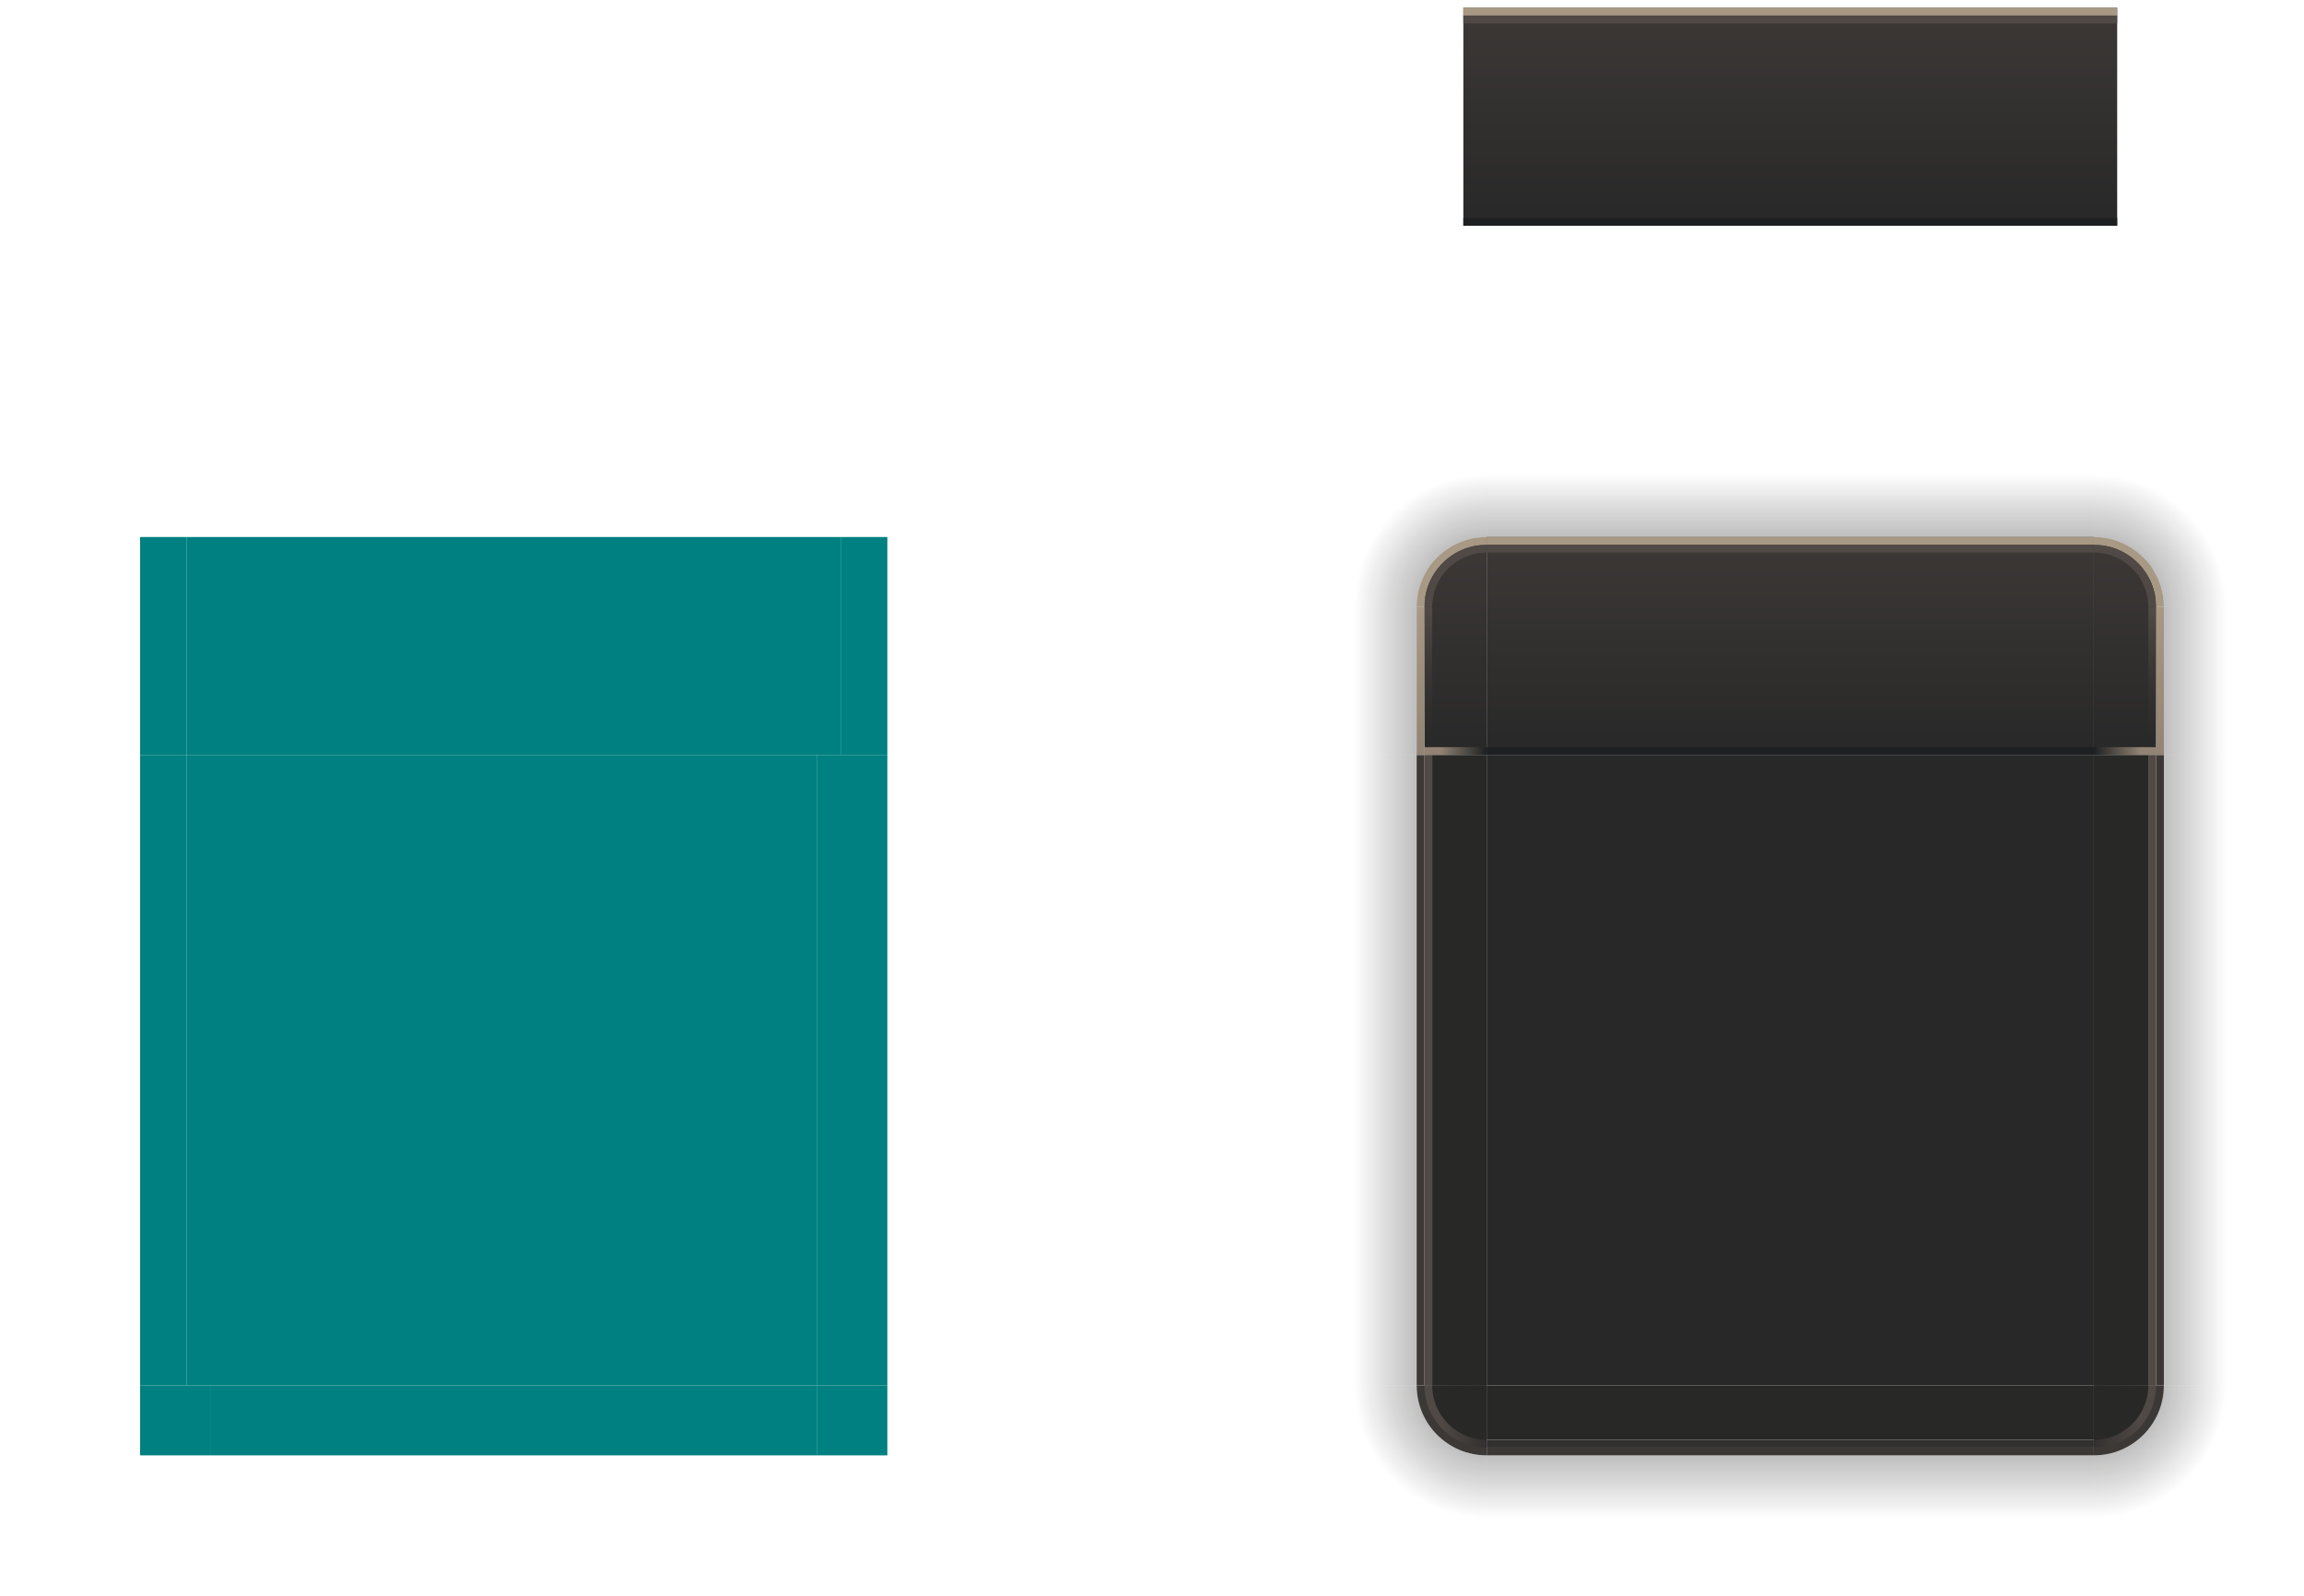
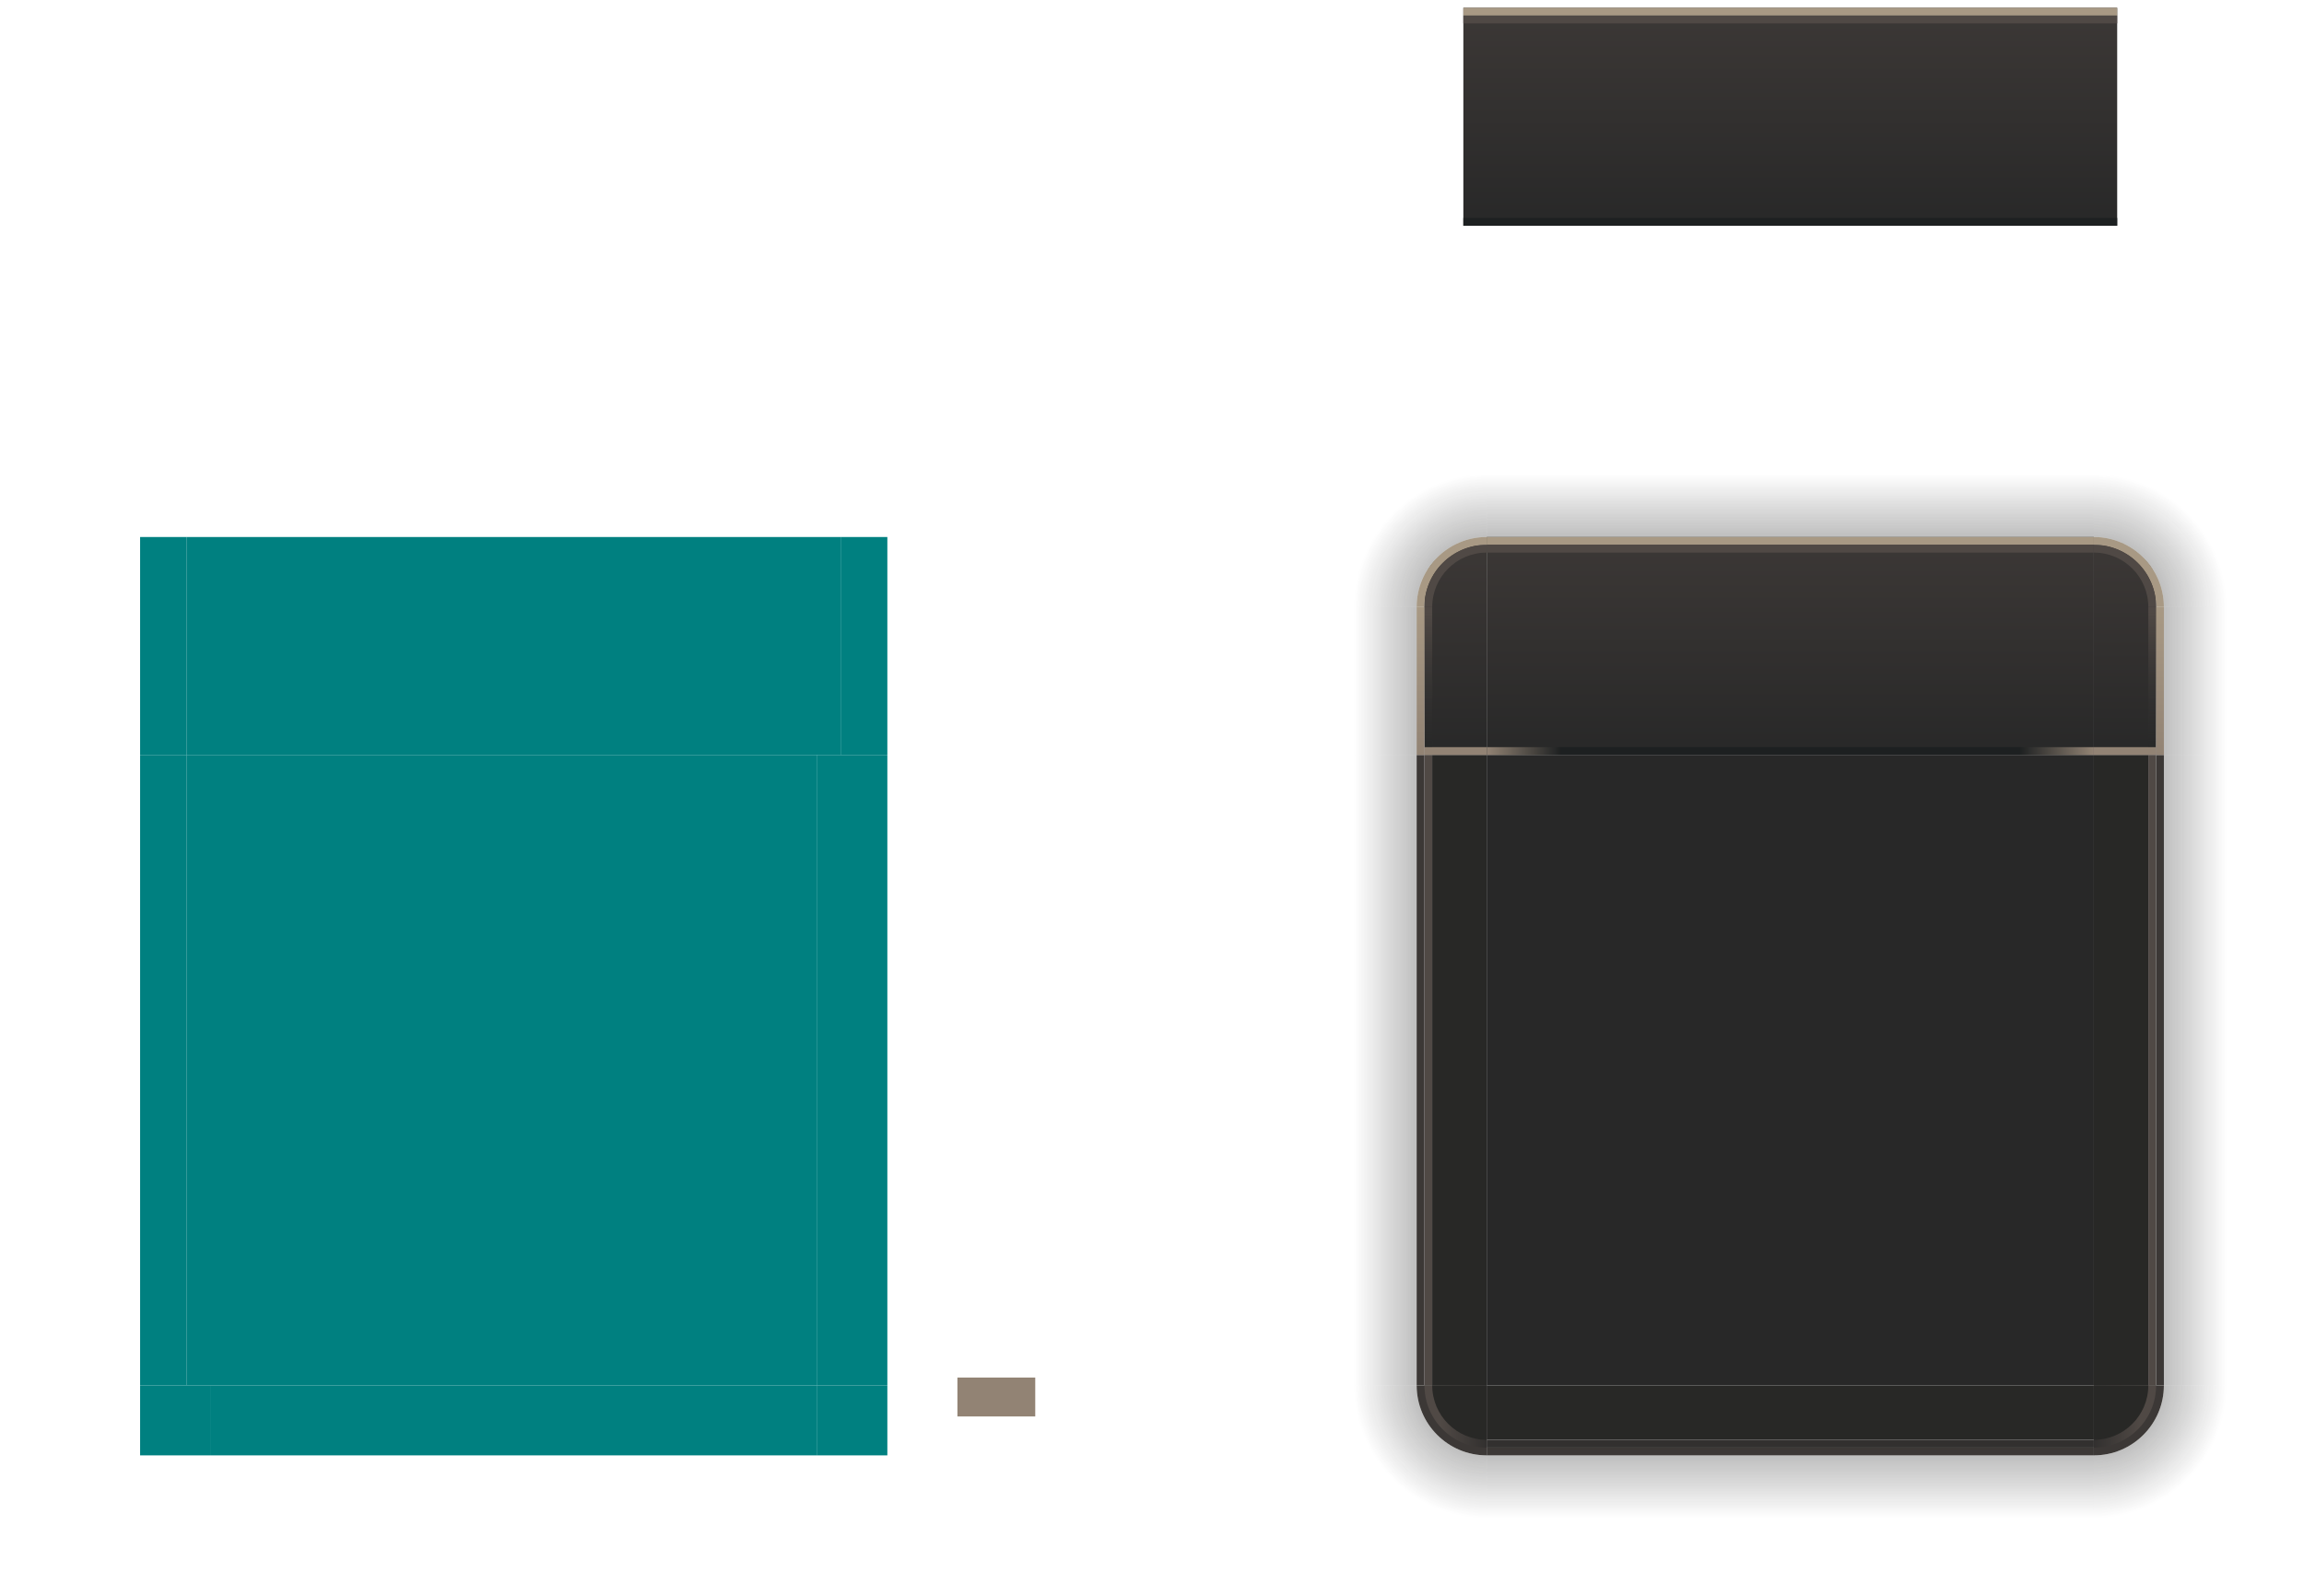
<svg xmlns="http://www.w3.org/2000/svg" xmlns:xlink="http://www.w3.org/1999/xlink" width="296" height="205" viewBox="0 0 296 205" version="1.1" id="svg8">
  <defs id="defs2">
+     <linearGradient id="linearGradient1">
+       <stop style="stop-color:#928374;stop-opacity:1;" offset="0" id="stop4" />
+       <stop style="stop-color:#1d2021;stop-opacity:1;" offset="0.245" id="stop3" />
+     </linearGradient>
    <linearGradient id="linearGradient48">
      <stop style="stop-color:#32302f;stop-opacity:1;" offset="0" id="stop49" />
      <stop style="stop-color:#504945;stop-opacity:1;" offset="0.748" id="stop48" />
    </linearGradient>
    <linearGradient id="linearGradient47">
      <stop style="stop-color:#282826;stop-opacity:0.751;" offset="0" id="stop46" />
      <stop style="stop-color:#000000;stop-opacity:0;" offset="0.899" id="stop47" />
    </linearGradient>
    <linearGradient id="linearGradient45">
      <stop style="stop-color:#282828;stop-opacity:0.753;" offset="0.014" id="stop44" />
      <stop style="stop-color:#000000;stop-opacity:0;" offset="0.899" id="stop45" />
    </linearGradient>
    <linearGradient id="linearGradient42">
      <stop style="stop-color:#282826;stop-opacity:1;" offset="0" id="stop42" />
      <stop style="stop-color:#282826;stop-opacity:0;" offset="1" id="stop43" />
    </linearGradient>
    <linearGradient id="linearGradient35">
      <stop style="stop-color:#282828;stop-opacity:1;" offset="0" id="stop33" />
      <stop style="stop-color:#3c3836;stop-opacity:1;" offset="1" id="stop34" />
    </linearGradient>
    <linearGradient id="linearGradient28">
      <stop style="stop-color:#a89984;stop-opacity:1;" offset="0" id="stop28" />
      <stop style="stop-color:#928374;stop-opacity:1;" offset="1" id="stop29" />
    </linearGradient>
-     <linearGradient id="linearGradient26">
-       <stop style="stop-color:#928374;stop-opacity:1;" offset="0.25" id="stop26" />
-       <stop style="stop-color:#1d2021;stop-opacity:1;" offset="1" id="stop27" />
-     </linearGradient>
    <linearGradient id="linearGradient16">
      <stop style="stop-color:#504945;stop-opacity:1;" offset="0" id="stop16" />
      <stop style="stop-color:#1d2021;stop-opacity:0;" offset="1" id="stop17" />
    </linearGradient>
    <linearGradient id="linearGradient13">
      <stop style="stop-color:#282828;stop-opacity:1;" offset="0" id="stop12" />
      <stop style="stop-color:#3c3836;stop-opacity:1;" offset="1" id="stop13" />
    </linearGradient>
    <linearGradient id="linearGradient11">
      <stop style="stop-color:#282828;stop-opacity:1;" offset="0" id="stop10" />
      <stop style="stop-color:#3c3836;stop-opacity:1;" offset="1" id="stop11" />
    </linearGradient>
    <linearGradient xlink:href="#linearGradient11" id="linearGradient5760" x1="30" y1="952.52" x2="30" y2="924.52" gradientUnits="userSpaceOnUse" gradientTransform="translate(45,-8.000075)" />
    <linearGradient xlink:href="#linearGradient13" id="linearGradient5770" x1="138" y1="949.52" x2="138" y2="921.52" gradientUnits="userSpaceOnUse" gradientTransform="translate(0,4.6810971e-4)" />
    <linearGradient xlink:href="#linearGradient3" id="linearGradient34" gradientUnits="userSpaceOnUse" gradientTransform="translate(-154.8743,1086.281)" x1="118" y1="45" x2="118" y2="13" />
    <linearGradient id="linearGradient3">
      <stop style="stop-color:#282828;stop-opacity:1;" offset="0" id="stop1" />
      <stop style="stop-color:#3c3836;stop-opacity:1;" offset="1" id="stop2" />
    </linearGradient>
    <linearGradient xlink:href="#linearGradient35" id="linearGradient9" gradientUnits="userSpaceOnUse" gradientTransform="translate(45,-8.000075)" x1="30" y1="952.52" x2="30" y2="924.52" />
    <linearGradient xlink:href="#linearGradient16" id="linearGradient17" x1="141" y1="923.52" x2="141" y2="956.52" gradientUnits="userSpaceOnUse" gradientTransform="matrix(1.052636,0,0,0.6666675,-7.369098,315.506)" />
-     <linearGradient xlink:href="#linearGradient26" id="linearGradient27" x1="141" y1="948.52" x2="136" y2="948.52" gradientUnits="userSpaceOnUse" gradientTransform="matrix(1.6,0,0,1,-84.6,0)" />
    <linearGradient xlink:href="#linearGradient28" id="linearGradient29" x1="141" y1="929.52" x2="141" y2="949.52" gradientUnits="userSpaceOnUse" gradientTransform="matrix(1,0,0,0.9500013,0,47.47479)" />
    <linearGradient xlink:href="#linearGradient45" id="linearGradient32" x1="159.6" y1="925.52" x2="171" y2="925.52" gradientUnits="userSpaceOnUse" gradientTransform="matrix(1.666667,0,0,1,-133,5.000495)" />
    <radialGradient xlink:href="#linearGradient47" id="radialGradient43" cx="156" cy="925.52" fx="156" fy="925.52" r="9.5" gradientUnits="userSpaceOnUse" gradientTransform="matrix(2,-5.7688021e-6,5.7688039e-6,2.000001,-156.0053,-925.5193)" />
    <radialGradient xlink:href="#linearGradient42" id="radialGradient43-0" cx="156" cy="925.52" fx="156" fy="925.52" r="9.5" gradientUnits="userSpaceOnUse" gradientTransform="matrix(2,-5.7688021e-6,5.7688039e-6,2.000001,-156.0053,-925.5193)" />
    <linearGradient xlink:href="#linearGradient48" id="linearGradient49" x1="122.857" y1="1046.805" x2="129.714" y2="1046.805" gradientUnits="userSpaceOnUse" />
+     <linearGradient xlink:href="#linearGradient1" id="linearGradient4" x1="75" y1="944.02" x2="117" y2="944.02" gradientUnits="userSpaceOnUse" spreadMethod="reflect" />
  </defs>
  <g id="layer1" transform="translate(113,-847.5196)">
    <rect style="opacity:1;fill:#282828;fill-opacity:1;stroke:none;stroke-width:1.23;stroke-linecap:butt;stroke-miterlimit:4;stroke-dasharray:none;stroke-opacity:1" id="decoration-center" width="78" height="81" x="78" y="944.52" />
    <g id="decoration-right" transform="matrix(1,0,0,0.9641377,24,22.30297)">
      <rect y="956.52" x="139" height="84.013" width="1" id="rect1500" style="opacity:1;fill:#504945;fill-opacity:1;stroke:none;stroke-width:1.3;stroke-linecap:butt;stroke-miterlimit:4;stroke-dasharray:none;stroke-opacity:1" />
      <rect y="956.52" x="140" height="84.013" width="1" id="rect1504" style="opacity:1;fill:#3c3836;fill-opacity:1;stroke:none;stroke-width:1.3;stroke-linecap:butt;stroke-miterlimit:4;stroke-dasharray:none;stroke-opacity:1" />
      <rect y="956.52" x="132" height="84.013" width="7" id="rect1514" style="opacity:1;fill:#282826;fill-opacity:1;stroke:none;stroke-width:1.986;stroke-linecap:butt;stroke-miterlimit:4;stroke-dasharray:none;stroke-opacity:1" />
      <use x="0" y="0" xlink:href="#rect31" id="use47" transform="matrix(1,0,0,4.421731,-1,-3157.99)" />
    </g>
    <g id="decoration-bottomright" transform="matrix(1.166667,0,0,1.166664,12.66667,-191.7503)">
-       <path style="fill:#3c3836;stroke-width:2.229;fill-opacity:1" id="rect33" width="7.714" height="7.714" x="122.857" y="1043.377" d="m 122.857,1043.377 h 7.714 v 0 a 7.714,7.714 135 0 1 -7.714,7.714 z" transform="translate(1.7142857e-6,-3.4285784e-5)" />
+       <path style="fill:#3c3836;fill-opacity:1;stroke-width:2.229" id="rect33" width="7.714" height="7.714" x="122.857" y="1043.377" d="m 122.857,1043.377 h 7.714 v 0 a 7.714,7.714 135 0 1 -7.714,7.714 z" transform="translate(1.7142857e-6,-3.4285784e-5)" />
      <path style="fill:url(#linearGradient49);stroke-width:1.981" id="rect32" width="6.857" height="6.857" x="122.857" y="1043.377" transform="translate(1.7142857e-6,-3.4285784e-5)" d="m 122.857,1043.377 h 6.857 v 0 a 6.857,6.857 135 0 1 -6.857,6.857 h 0 z" />
      <path style="fill:#282826;fill-opacity:1;stroke-width:2.229" id="rect35" width="7.714" height="7.714" x="122.857" y="1043.377" transform="matrix(0.777777,0,0,0.7777776,27.30169,231.8617)" d="m 122.857,1043.377 h 7.714 v 0 a 7.714,7.714 135 0 1 -7.714,7.714 z" />
      <use x="0" y="0" xlink:href="#path42" id="use43-1" transform="matrix(0.8571428,0,0,-0.8571449,8.857141,1840.967)" />
    </g>
    <rect style="fill:url(#linearGradient34);fill-opacity:1;stroke:none;stroke-width:2;stroke-miterlimit:4;stroke-dasharray:none;stroke-opacity:1" id="rect34" width="32" height="32" x="-36.874" y="1099.281" />
    <g id="decoration-top" transform="matrix(0.9285714,0,0,1,8.357145,0)">
      <rect style="fill:url(#linearGradient5760);fill-opacity:1;stroke:none;stroke-width:1.3;stroke-linecap:butt;stroke-miterlimit:4;stroke-dasharray:none;stroke-opacity:1" id="rect5752" width="84" height="28" x="75" y="916.52" />
-       <rect y="943.52" x="75" height="1" width="84" id="rect5740" style="fill:#1d2021;fill-opacity:1;stroke:none;stroke-width:1.3;stroke-linecap:butt;stroke-miterlimit:4;stroke-dasharray:none;stroke-opacity:1" />
+       <rect y="943.52" x="75" height="1" width="84" id="rect5740" style="fill:url(#linearGradient4);fill-opacity:1;stroke:none;stroke-width:1.3;stroke-linecap:butt;stroke-miterlimit:4;stroke-dasharray:none;stroke-opacity:1" />
      <rect y="916.52" x="75" height="1" width="84" id="rect5744" style="fill:#a89984;fill-opacity:1;stroke:none;stroke-width:1.3;stroke-linecap:butt;stroke-miterlimit:4;stroke-dasharray:none;stroke-opacity:1" />
      <rect y="917.52" x="75" height="1" width="84" id="rect5744-2" style="fill:#504945;fill-opacity:1;stroke:none;stroke-width:1.3;stroke-linecap:butt;stroke-miterlimit:4;stroke-dasharray:none;stroke-opacity:1" />
      <use x="0" y="0" xlink:href="#rect31" id="use48" transform="matrix(0,-1,4.421056,0,-4038.881,1058.52)" />
    </g>
    <g id="decoration-topright" transform="translate(23,-5.000495)">
      <path style="opacity:1;fill:url(#linearGradient5770);stroke:none;stroke-width:1.3;stroke-linecap:butt;stroke-miterlimit:4;stroke-dasharray:none;stroke-opacity:1" id="rect5785" width="6" height="28" x="136" y="921.52" d="m 136,921.52 h 0.815 A 5.185,5.185 45 0 1 142,926.705 v 22.815 h -6 z" transform="matrix(1.333333,0,0,0.9642856,-48.33325,33.91151)" />
-       <rect y="948.52" x="133" height="1" width="8" id="rect5762" style="opacity:1;fill:url(#linearGradient27);stroke:none;stroke-width:2.6;stroke-linecap:butt;stroke-miterlimit:4;stroke-dasharray:none;stroke-opacity:1" />
+       <rect y="948.52" x="133" height="1" width="8" id="rect5762" style="opacity:1;fill:#928374;stroke:none;stroke-width:2.6;stroke-linecap:butt;stroke-miterlimit:4;stroke-dasharray:none;stroke-opacity:1;fill-opacity:1" />
      <path style="fill:#a89984;fill-opacity:1;stroke-width:2.758" id="rect8" width="9" height="9" x="156" y="916.52" transform="matrix(0.9999894,0,0,1,-22.99825,5.000495)" d="m 156,916.52 h 1e-5 A 9,9 45 0 1 165,925.52 v 0 h -1 a 8,8 45 0 0 -8,-8 z" />
      <rect style="opacity:1;fill:url(#linearGradient17);stroke:none;stroke-width:1.089;stroke-linecap:butt;stroke-miterlimit:4;stroke-dasharray:none;stroke-opacity:1" id="rect1" width="1.053" height="18" x="140" y="930.52" />
      <rect style="opacity:1;fill:url(#linearGradient29);stroke-width:0.975" id="rect26" width="1" height="19" x="141" y="930.52" />
      <path style="fill:#504945;fill-opacity:1;stroke-width:2.6" id="rect9" width="8" height="8" x="156" y="917.52" d="m 156,917.52 h 1e-5 a 8,8 45 0 1 8,8 v 0 h -1 a 7,7 45 0 0 -7,-7 z" transform="translate(-23,5.000495)" />
      <rect style="fill:url(#linearGradient32);fill-opacity:1;stroke-width:3.357;opacity:0.75" id="rect31" width="10" height="19" x="142" y="930.52" />
      <path d="m 156,906.52 v 10 a 9,9 0 0 1 9,9 h 10 a 19,19 0 0 0 -19,-19 z" style="opacity:0.75;fill:url(#radialGradient43);stroke-width:2.6" id="path42" transform="translate(-23,5.000495)" />
    </g>
    <rect style="opacity:1;fill:#008080;fill-opacity:1;stroke:none;stroke-width:1.254;stroke-linecap:butt;stroke-miterlimit:4;stroke-dasharray:none;stroke-opacity:1" id="mask-center" width="81" height="81" x="-89" y="944.52" />
    <g id="mask-right" transform="matrix(1,0,0,1.006211,-68,3.692504)">
      <rect style="opacity:1;fill:#008080;fill-opacity:1;stroke:none;stroke-width:0.417;stroke-linecap:butt;stroke-miterlimit:4;stroke-dasharray:none;stroke-opacity:1" id="rect28818" width="9" height="80.5" x="60" y="935.02" />
      <rect style="opacity:1;fill:none;fill-opacity:1;stroke:none;stroke-width:0.196;stroke-linecap:butt;stroke-miterlimit:4;stroke-dasharray:none;stroke-opacity:1" id="rect28820" width="6" height="80.5" x="69" y="935.02" />
    </g>
    <g id="mask-left" transform="matrix(-1,0,0,1,-95,-10.00001)">
      <rect style="opacity:1;fill:#008080;fill-opacity:1;stroke:none;stroke-width:0.341;stroke-linecap:butt;stroke-miterlimit:4;stroke-dasharray:none;stroke-opacity:1" id="rect28826" width="6" height="81" x="-6" y="954.52" />
      <rect style="opacity:1;fill:none;fill-opacity:1;stroke:none;stroke-width:0.341;stroke-linecap:butt;stroke-miterlimit:4;stroke-dasharray:none;stroke-opacity:1" id="rect28828" width="18" height="81" x="-2e-06" y="954.52" />
    </g>
    <g id="mask-bottom" transform="rotate(90,-41.99999,992.5196)">
      <rect style="opacity:1;fill:#008080;fill-opacity:1;stroke:none;stroke-width:0.41;stroke-linecap:butt;stroke-miterlimit:4;stroke-dasharray:none;stroke-opacity:1" id="rect28832" width="9" height="78" x="-9" y="958.52" />
      <rect style="opacity:1;fill:none;fill-opacity:1;stroke:none;stroke-width:0.193;stroke-linecap:butt;stroke-miterlimit:4;stroke-dasharray:none;stroke-opacity:1" id="rect28834" width="6" height="78" x="1.9073486e-06" y="958.52" />
    </g>
    <g id="mask-bottomright" transform="translate(110,-14.00001)">
      <rect style="opacity:1;fill:none;fill-opacity:1;stroke:none;stroke-width:0.116;stroke-linecap:butt;stroke-miterlimit:4;stroke-dasharray:none;stroke-opacity:1" id="rect29034" width="15" height="15" x="-118" y="1039.52" />
      <rect style="opacity:1;fill:#008080;fill-opacity:1;stroke:none;stroke-width:0.139;stroke-linecap:butt;stroke-miterlimit:4;stroke-dasharray:none;stroke-opacity:1" id="rect29036" width="9" height="9" x="-118" y="1039.52" />
    </g>
    <g id="mask-bottomleft" transform="matrix(-1,0,0,1.043478,-204,-59.32698)" style="stroke-width:0.979">
      <rect style="opacity:1;fill:none;fill-opacity:1;stroke:none;stroke-width:0.091;stroke-linecap:butt;stroke-miterlimit:4;stroke-dasharray:none;stroke-opacity:1" id="rect29042" width="12" height="11.5" x="-115" y="1042.52" />
      <rect style="opacity:1;fill:#008080;fill-opacity:1;stroke:none;stroke-width:0.136;stroke-linecap:butt;stroke-miterlimit:4;stroke-dasharray:none;stroke-opacity:1" id="rect29044" width="9" height="8.625" x="-118" y="1039.645" />
    </g>
    <g id="mask-topright" transform="matrix(1,0,0,-2.833333,110,3898.325)">
      <rect style="opacity:1;fill:none;fill-opacity:1;stroke:none;stroke-width:0.186;stroke-linecap:butt;stroke-miterlimit:4;stroke-dasharray:none;stroke-opacity:1" id="rect29048" width="24" height="16.235" x="-115" y="1042.52" />
      <rect style="opacity:1;fill:#008080;fill-opacity:1;stroke:none;stroke-width:0.119;stroke-linecap:butt;stroke-miterlimit:4;stroke-dasharray:none;stroke-opacity:1" id="rect29050" width="6" height="9.882" x="-115" y="1042.52" />
    </g>
    <g id="mask-topleft" transform="matrix(-1,0,0,-2.833333,-204,3898.325)">
      <rect style="opacity:1;fill:none;fill-opacity:1;stroke:none;stroke-width:0.186;stroke-linecap:butt;stroke-miterlimit:4;stroke-dasharray:none;stroke-opacity:1" id="rect29268" width="24" height="16.235" x="-115" y="1042.52" />
      <rect style="opacity:1;fill:#008080;fill-opacity:1;stroke:none;stroke-width:0.119;stroke-linecap:butt;stroke-miterlimit:4;stroke-dasharray:none;stroke-opacity:1" id="rect29270" width="6" height="9.882" x="-115" y="1042.52" />
    </g>
    <g id="mask-top" transform="translate(1,34.99999)">
      <rect style="opacity:1;fill:none;fill-opacity:1;stroke:none;stroke-width:0.827;stroke-linecap:butt;stroke-miterlimit:4;stroke-dasharray:none;stroke-opacity:1" id="rect29274" width="84" height="18" x="-90" y="863.52" />
      <rect style="opacity:1;fill:#008080;fill-opacity:1;stroke:none;stroke-width:0.751;stroke-linecap:butt;stroke-miterlimit:4;stroke-dasharray:none;stroke-opacity:1" id="rect29276" width="84" height="28" x="-90" y="881.52" />
    </g>
    <use x="0" y="0" xlink:href="#decoration-right" id="decoration-left" transform="matrix(-1,0,0,1,234,-1.4827044e-4)" />
    <use x="0" y="0" xlink:href="#decoration-topright" id="decoration-topleft" transform="matrix(-0.9999993,0,0,1,233.9999,-2.8209519e-8)" />
    <use x="0" y="0" xlink:href="#decoration-bottomright" id="decoration-bottomleft" transform="matrix(-1,0,0,1,234,-3.7920833e-4)" />
    <g id="decoration-maximized-center" transform="translate(0,-67.99994)">
      <rect style="fill:url(#linearGradient9);fill-opacity:1;stroke:none;stroke-width:1.3;stroke-linecap:butt;stroke-miterlimit:4;stroke-dasharray:none;stroke-opacity:1" id="rect4" width="84" height="28" x="75" y="916.52" />
      <rect y="943.52" x="75" height="1" width="84" id="rect5" style="fill:#1d2021;fill-opacity:1;stroke:none;stroke-width:1.3;stroke-linecap:butt;stroke-miterlimit:4;stroke-dasharray:none;stroke-opacity:1" />
      <rect style="fill:#a89984;fill-opacity:1;stroke:none;stroke-width:1.3;stroke-linecap:butt;stroke-miterlimit:4;stroke-dasharray:none;stroke-opacity:1" id="rect6" width="84" height="1" x="75" y="916.52" />
      <rect y="917.52" x="75" height="1" width="84" id="rect7" style="fill:#504945;fill-opacity:1;stroke:none;stroke-width:1.3;stroke-linecap:butt;stroke-miterlimit:4;stroke-dasharray:none;stroke-opacity:1" />
    </g>
    <g id="decoration-bottom" transform="matrix(0,1,-0.9284287,0,1044.06,893.5196)">
      <rect y="956.52" x="139" height="84.013" width="1" id="rect1500-9" style="opacity:1;fill:#32302f;fill-opacity:1;stroke:none;stroke-width:1.3;stroke-linecap:butt;stroke-miterlimit:4;stroke-dasharray:none;stroke-opacity:1" />
      <rect y="956.52" x="140" height="84.013" width="1" id="rect1504-7" style="opacity:1;fill:#3c3836;fill-opacity:1;stroke:none;stroke-width:1.3;stroke-linecap:butt;stroke-miterlimit:4;stroke-dasharray:none;stroke-opacity:1" />
      <rect y="956.52" x="132" height="84.013" width="7" id="rect1514-3" style="opacity:1;fill:#282826;fill-opacity:1;stroke:none;stroke-width:1.986;stroke-linecap:butt;stroke-miterlimit:4;stroke-dasharray:none;stroke-opacity:1" />
      <use x="0" y="0" xlink:href="#rect31" id="use47-6" transform="matrix(1,0,0,4.421731,-1,-3157.99)" />
    </g>
+     <rect style="fill:#928374;fill-opacity:1;stroke-width:2.6" id="hint-stretch-borders" width="10" height="5" x="10" y="1024.52" />
  </g>
</svg>
